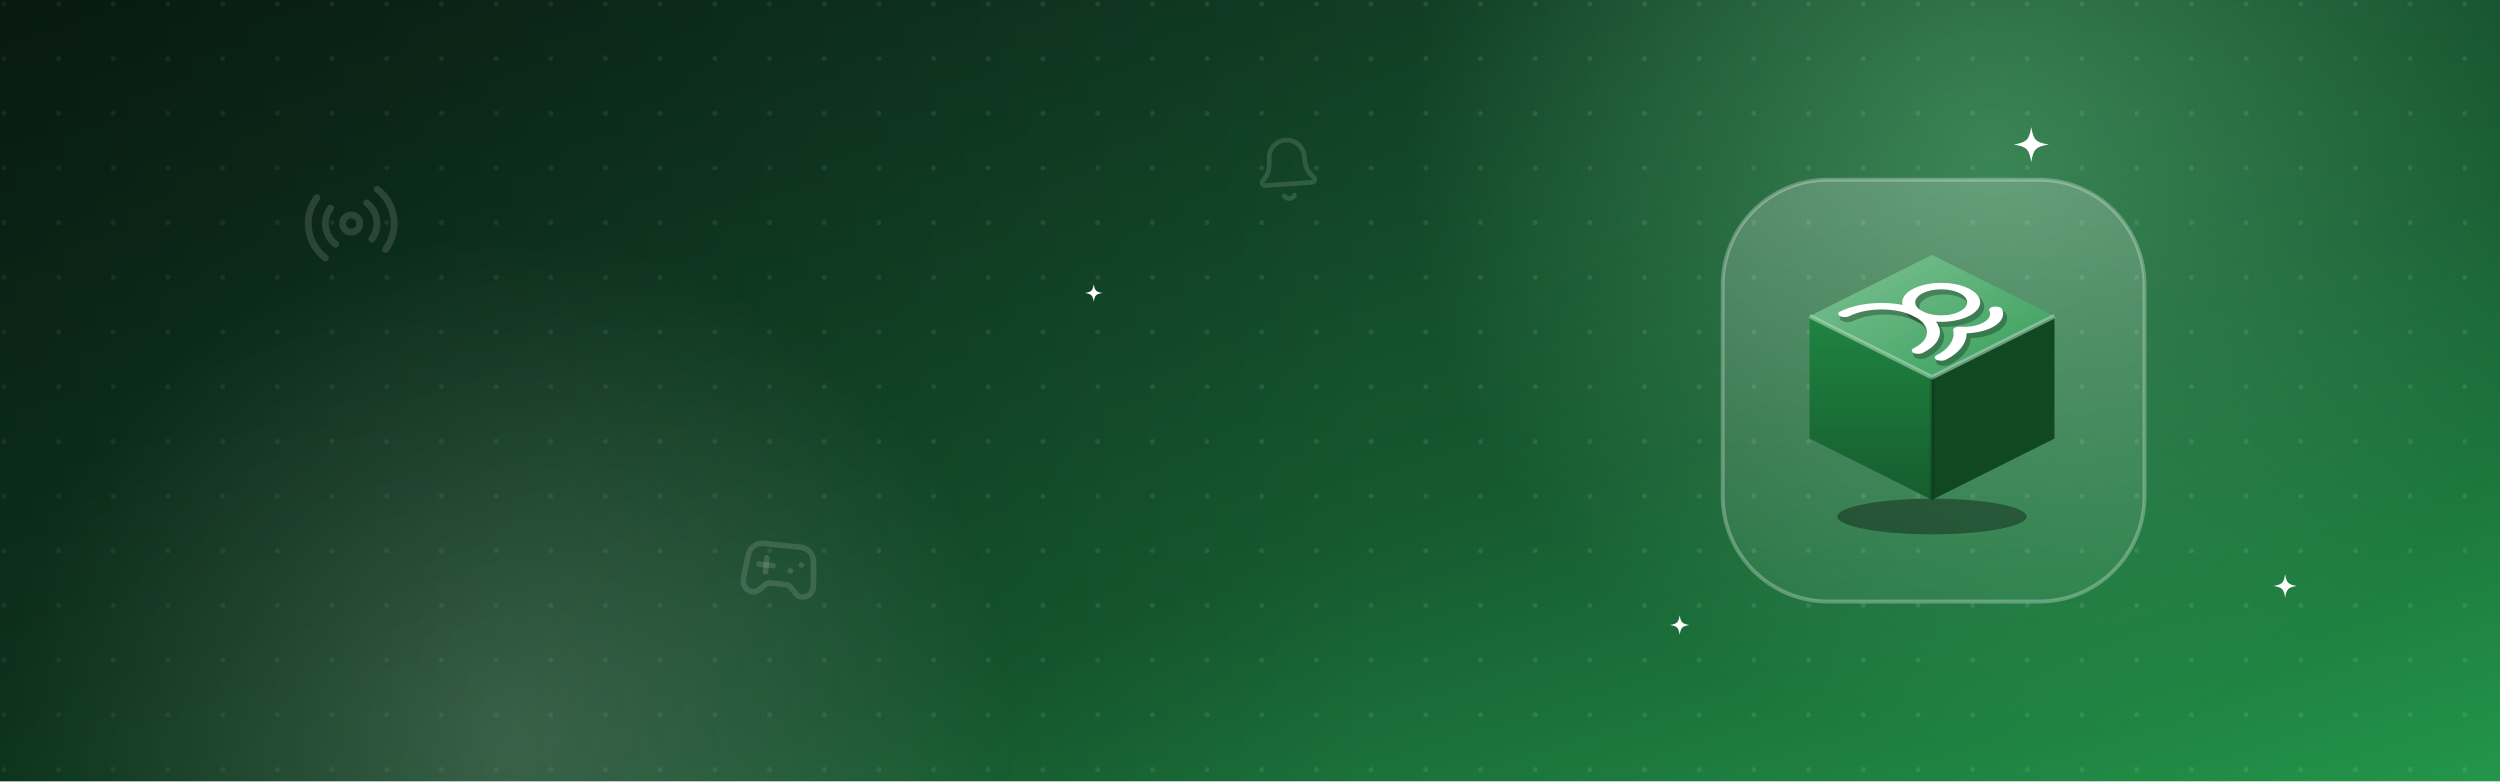
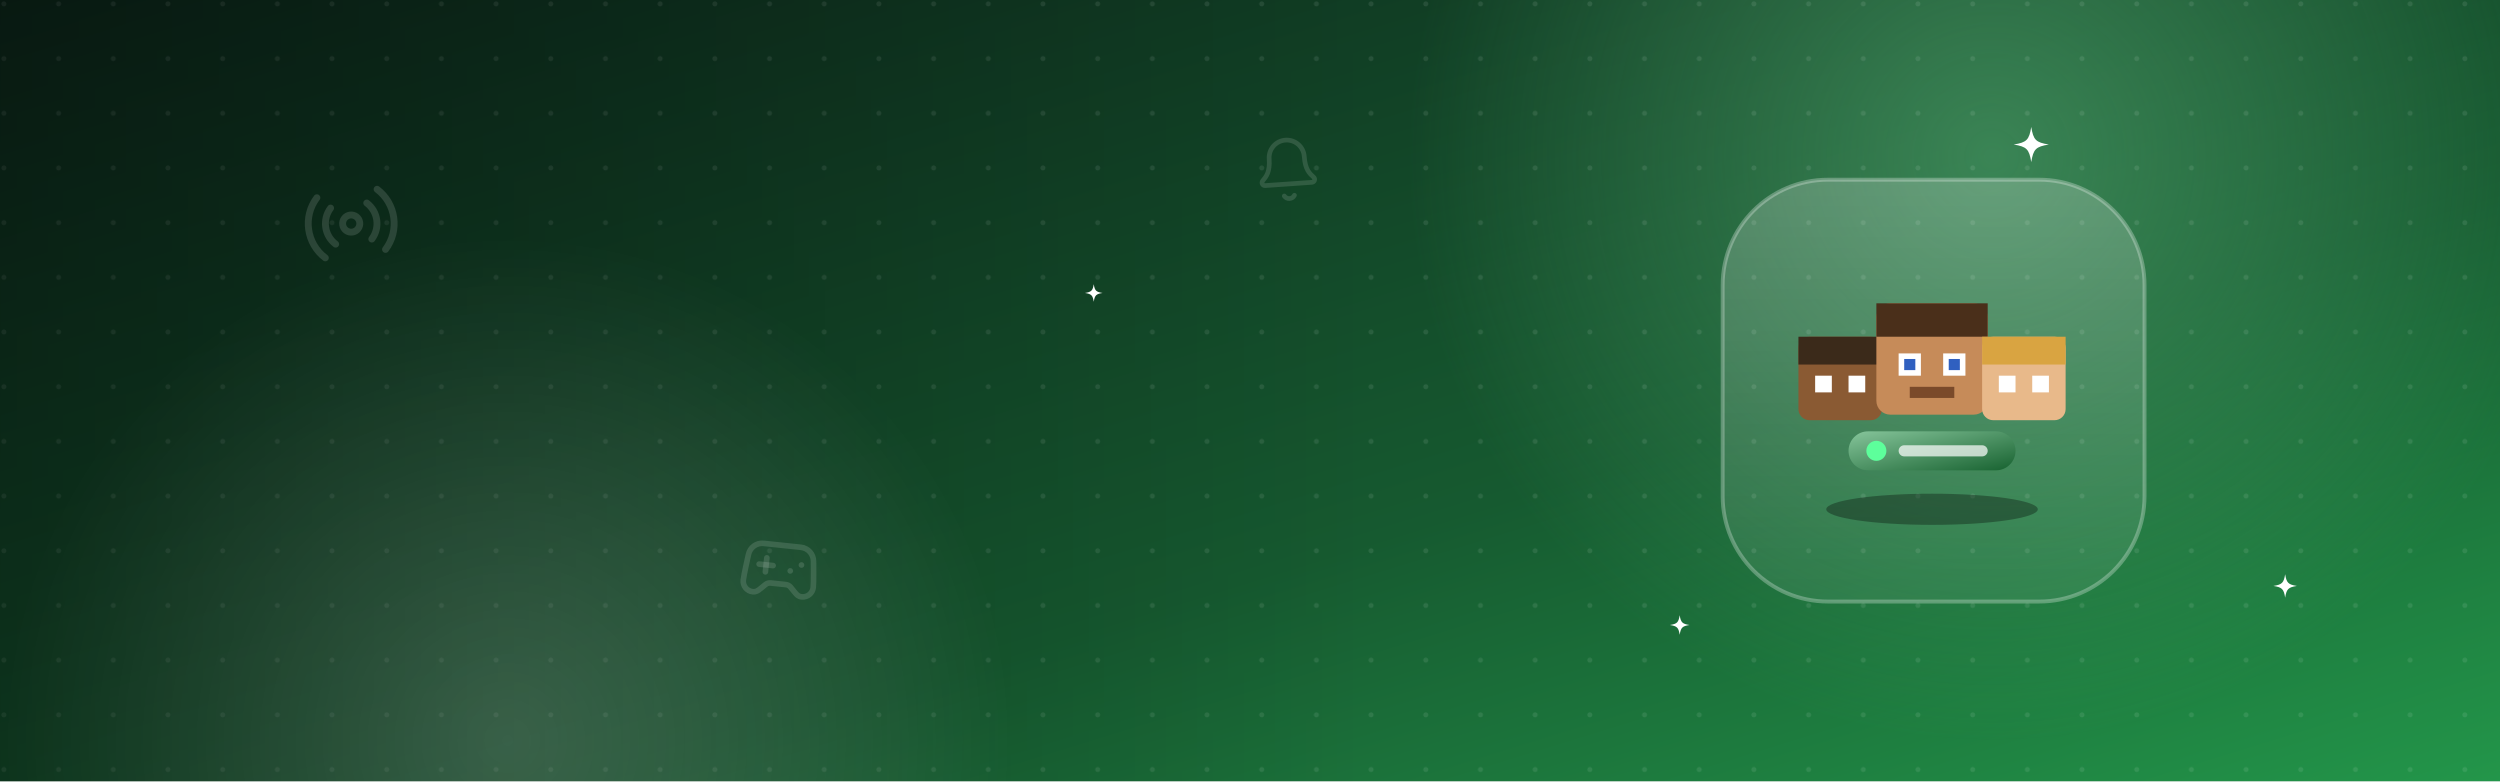
<svg xmlns="http://www.w3.org/2000/svg" viewBox="0 0 1280 400" role="img" aria-hidden="true">
  <defs>
    <linearGradient id="bg" x1="0" y1="0" x2="1" y2="1">
      <stop offset="0" stop-color="#0c261a" />
      <stop offset=".62" stop-color="#165a30" />
      <stop offset="1" stop-color="#23964a" />
    </linearGradient>
    <radialGradient id="o1">
      <stop offset="0" stop-color="#5ab077" stop-opacity=".55" />
      <stop offset="1" stop-color="#5ab077" stop-opacity="0" />
    </radialGradient>
    <radialGradient id="o2">
      <stop offset="0" stop-color="#ffffff" stop-opacity=".22" />
      <stop offset="1" stop-color="#ffffff" stop-opacity="0" />
    </radialGradient>
    <pattern id="dots" width="28" height="28" patternUnits="userSpaceOnUse">
      <circle cx="2" cy="2" r="1.3" fill="#ffffff" fill-opacity=".09" />
    </pattern>
    <linearGradient id="glass" x1="0" y1="0" x2="0" y2="1">
      <stop offset="0" stop-color="#ffffff" stop-opacity=".22" />
      <stop offset="1" stop-color="#ffffff" stop-opacity=".06" />
    </linearGradient>
    <linearGradient id="fade" x1="0" y1="0" x2="1" y2="0">
      <stop offset="0" stop-color="#000" stop-opacity=".35" />
      <stop offset=".55" stop-color="#000" stop-opacity="0" />
    </linearGradient>
-     <linearGradient id="bbt" x1="0" y1="0" x2="1" y2="1">
-       <stop offset="0" stop-color="#7fc296" />
-       <stop offset="1" stop-color="#359e58" />
+     <linearGradient id="bbm" x1="0" y1="0" x2="1" y2="1">
+       <stop offset="0" stop-color="#86c59b" />
+       <stop offset="1" stop-color="#176230" />
    </linearGradient>
-     <linearGradient id="bbl" x1="0" y1="0" x2="0" y2="1">
-       <stop offset="0" stop-color="#1f8441" />
-       <stop offset="1" stop-color="#165d2e" />
+     <linearGradient id="bbv" x1="0" y1="0" x2="0" y2="1">
+       <stop offset="0" stop-color="#86c59b" />
+       <stop offset="1" stop-color="#23964a" />
    </linearGradient>
-     <linearGradient id="bbsh" x1="0" y1="0" x2="1" y2="0">
+     <linearGradient id="bbw" x1="0" y1="0" x2="0" y2="1">
+       <stop offset="0" stop-color="#ffffff" />
+       <stop offset="1" stop-color="#dfe5ee" />
+     </linearGradient>
+     <linearGradient id="bbg" x1="0" y1="0" x2="0" y2="1">
+       <stop offset="0" stop-color="#ffe08a" />
+       <stop offset="1" stop-color="#f2a62b" />
+     </linearGradient>
+     <radialGradient id="bbh" cx=".3" cy=".25" r=".7">
+       <stop offset="0" stop-color="#fff" stop-opacity=".55" />
+       <stop offset="1" stop-color="#fff" stop-opacity="0" />
+     </radialGradient>
+     <linearGradient id="bbs" x1="0" y1="0" x2="1" y2="0">
      <stop offset="0" stop-color="#fff" stop-opacity="0" />
-       <stop offset=".5" stop-color="#fff" stop-opacity=".55" />
+       <stop offset=".5" stop-color="#fff" stop-opacity=".6" />
      <stop offset="1" stop-color="#fff" stop-opacity="0" />
    </linearGradient>
-     <clipPath id="bbc">
-       <path d="M32 10 L54 21 L32 32 L10 21 Z" />
-     </clipPath>
  </defs>
  <style>.b1,.b2,.f,.s,.k{transform-box:fill-box;transform-origin:50% 50%}
@keyframes b1{to{transform:translate(-90px,40px) scale(1.15)}}@keyframes b2{to{transform:translate(70px,-30px) scale(.9)}}
@keyframes f{0%,100%{transform:translateY(0)}50%{transform:translateY(-10px)}}
@keyframes s{0%,100%{opacity:.25;transform:scale(.5) rotate(0)}50%{opacity:.95;transform:scale(1) rotate(45deg)}}
@keyframes k{0%,100%{transform:translateY(0)}50%{transform:translateY(-6px)}}
.b1{animation:b1 16s ease-in-out infinite alternate}.b2{animation:b2 19s ease-in-out infinite alternate}
.f{animation:f 9s ease-in-out infinite}.f1{animation-duration:11s;animation-delay:-3s}.f2{animation-duration:13s;animation-delay:-6s}
.s{animation:s 3.4s ease-in-out infinite}.k{animation:k 6s ease-in-out infinite}
- @media (prefers-reduced-motion:reduce){.b1,.b2,.f,.s,.k{animation:none!important}}.bbbob,.bbshadow{transform-box:fill-box;transform-origin:50% 50%}@keyframes bbb{0%,100%{transform:translateY(0)}50%{transform:translateY(-2.2px)}}@keyframes bbsd{0%,100%{transform:scaleX(1);opacity:.35}50%{transform:scaleX(.86);opacity:.22}}@keyframes bbs{0%,55%{transform:translateX(0)}100%{transform:translateX(78px)}}@keyframes bbg{0%,100%{opacity:.9}50%{opacity:1}}.bbbob{animation:bbb 4.2s ease-in-out infinite}.bbshadow{animation:bbsd 4.2s ease-in-out infinite}.bbshine{animation:bbs 5.5s ease-in-out infinite}.bbglow{animation:bbg 4.2s ease-in-out infinite}</style>
+ @media (prefers-reduced-motion:reduce){.b1,.b2,.f,.s,.k{animation:none!important}}.bbfl,.bbpu,.bbbl,.bbsp,.bbwg,.bbri,.bbsd,.bbpop{transform-box:fill-box;transform-origin:50% 50%}.bbgr{transform-box:fill-box;transform-origin:50% 100%}@keyframes bbfl{0%,100%{transform:translateY(0)}50%{transform:translateY(-2px)}}.bbfl{animation:bbfl 4.2s ease-in-out infinite}@keyframes bbsd{0%,100%{transform:scaleX(1);opacity:.32}50%{transform:scaleX(.85);opacity:.2}}.bbsd{animation:bbsd 4.2s ease-in-out infinite}@keyframes bbpu{0%,100%{opacity:.55}50%{opacity:1}}.bbpu{animation:bbpu 2.4s ease-in-out infinite}@keyframes bbbl{0%,44%,56%,100%{opacity:1}50%{opacity:.15}}.bbbl{animation:bbbl 3s steps(1,end) infinite}@keyframes bbsp{to{transform:rotate(360deg)}}.bbsp{animation:bbsp 14s linear infinite}@keyframes bbwg{0%,100%{transform:rotate(-6deg)}50%{transform:rotate(6deg)}}.bbwg{animation:bbwg 3.4s ease-in-out infinite}@keyframes bbri{0%{transform:translateY(2px);opacity:.7}100%{transform:translateY(-3.5px);opacity:1}}.bbri{animation:bbri 1.6s ease-in-out infinite alternate}@keyframes bbgr{0%,100%{transform:scaleY(.55)}50%{transform:scaleY(1)}}.bbgr{animation:bbgr 2.8s ease-in-out infinite}@keyframes bbpop{0%,100%{transform:scale(.9)}50%{transform:scale(1.08)}}.bbpop{animation:bbpop 2.6s ease-in-out infinite}@keyframes bbsh{0%,60%{transform:translateX(-30px)}100%{transform:translateX(70px)}}.bbsh{animation:bbsh 5s ease-in-out infinite}@keyframes bbdash{to{stroke-dashoffset:-40}}.bbdash{animation:bbdash 2.4s linear infinite}@keyframes bbsw{0%,100%{transform:rotate(-50deg)}50%{transform:rotate(35deg)}}</style>
  <rect width="1280" height="400" fill="url(#bg)" />
  <circle class="b1" cx="1020" cy="80" r="300" fill="url(#o1)" />
  <circle class="b2" cx="260" cy="380" r="260" fill="url(#o2)" />
  <rect width="1280" height="400" fill="url(#dots)" />
  <rect width="1280" height="400" fill="url(#fade)" />
  <g transform="translate(150 92) rotate(-8) scale(2.2)">
    <g class="f f0" fill="none" stroke="#ffffff" stroke-opacity=".13" stroke-width="1.6" stroke-linecap="round" stroke-linejoin="round">
      <path d="M16.247 7.761a6 6 0 0 1 0 8.478" />
      <path d="M19.075 4.933a10 10 0 0 1 0 14.134" />
      <path d="M4.925 19.067a10 10 0 0 1 0-14.134" />
      <path d="M7.753 16.239a6 6 0 0 1 0-8.478" />
      <circle cx="12" cy="12" r="2" />
    </g>
  </g>
  <g transform="translate(380 268) rotate(6) scale(1.8)">
    <g class="f f1" fill="none" stroke="#ffffff" stroke-opacity=".13" stroke-width="1.6" stroke-linecap="round" stroke-linejoin="round">
      <line x1="6" x2="10" y1="11" y2="11" />
      <line x1="8" x2="8" y1="9" y2="13" />
      <line x1="15" x2="15.01" y1="12" y2="12" />
      <line x1="18" x2="18.01" y1="10" y2="10" />
      <path d="M17.32 5H6.68a4 4 0 0 0-3.978 3.59c-.006.052-.01.101-.017.152C2.604 9.416 2 14.456 2 16a3 3 0 0 0 3 3c1 0 1.5-.5 2-1l1.414-1.414A2 2 0 0 1 9.828 16h4.344a2 2 0 0 1 1.414.586L17 18c.5.5 1 1 2 1a3 3 0 0 0 3-3c0-1.545-.604-6.584-.685-7.258-.007-.05-.011-.1-.017-.151A4 4 0 0 0 17.32 5z" />
    </g>
  </g>
  <g transform="translate(640 70) rotate(-4) scale(1.5)">
    <g class="f f2" fill="none" stroke="#ffffff" stroke-opacity=".13" stroke-width="1.6" stroke-linecap="round" stroke-linejoin="round">
      <path d="M10.268 21a2 2 0 0 0 3.464 0" />
      <path d="M3.262 15.326A1 1 0 0 0 4 17h16a1 1 0 0 0 .74-1.673C19.41 13.956 18 12.499 18 8A6 6 0 0 0 6 8c0 4.499-1.411 5.956-2.738 7.326" />
    </g>
  </g>
  <g class="k">
    <rect x="882" y="92" width="216" height="216" rx="54" fill="url(#glass)" stroke="#ffffff" stroke-opacity=".28" stroke-width="2" />
-     <g transform="translate(898 102) scale(2.85)">
-       <g class="bbbob">
-         <ellipse cx="32" cy="57" rx="17" ry="3.2" fill="#000" opacity=".35" class="bbshadow" />
-         <path d="M10 21 L32 32 V54 L10 43 Z" fill="url(#bbl)" />
-         <path d="M54 21 L32 32 V54 L54 43 Z" fill="#114824" />
-         <path d="M32 10 L54 21 L32 32 L10 21 Z" fill="url(#bbt)" />
-         <path d="M10 21 L32 32 L54 21" fill="none" stroke="#b2dac0" stroke-opacity=".55" stroke-width=".8" stroke-linejoin="round" />
-         <path d="M32 32 V54" stroke="#000" stroke-opacity=".18" stroke-width=".8" />
-         <g clip-path="url(#bbc)">
-           <rect class="bbshine" x="-14" y="6" width="14" height="30" fill="url(#bbsh)" transform="skewX(-25)" />
+     <g transform="translate(898 104) scale(2.85)">
+       <ellipse class="bbsd" cx="32" cy="55" rx="19" ry="2.8" fill="#000" opacity=".32" />
+       <g class="bbfl">
+         <g class="bbri" style="animation-duration:3.6s">
+           <rect x="8" y="24" width="15" height="15" rx="2" fill="#8a5a33" />
+           <rect x="8" y="24" width="15" height="5" fill="#3b2a1a" />
+           <rect x="11" y="31" width="3" height="3" fill="#fff" />
+           <rect x="17" y="31" width="3" height="3" fill="#fff" />
        </g>
-         <g transform="translate(.5 .8)">
-           <g transform="matrix(0.825 0.4125 -0.825 0.4125 32 11.100)" fill="none" stroke="#000" stroke-opacity=".28" stroke-width="2.4" stroke-linecap="round" stroke-linejoin="round">
-             <path d="M18 21a8 8 0 0 0-16 0" />
-             <circle cx="10" cy="8" r="5" />
-             <path d="M22 20c0-3.37-2-6.5-4-8a5 5 0 0 0-.45-8.3" />
-           </g>
+         <rect x="22" y="18" width="20" height="20" rx="2.5" fill="#c68b59" />
+         <rect x="22" y="18" width="20" height="6" fill="#4a2f1a" />
+         <rect x="26" y="27" width="4" height="4" fill="#fff" />
+         <rect x="34" y="27" width="4" height="4" fill="#fff" />
+         <rect x="27" y="28" width="2" height="2" fill="#3060c0" />
+         <rect x="35" y="28" width="2" height="2" fill="#3060c0" />
+         <rect x="28" y="33" width="8" height="2" fill="#7a4a2a" />
+         <g class="bbri" style="animation-duration:3.6s;animation-delay:1.8s">
+           <rect x="41" y="24" width="15" height="15" rx="2" fill="#e8b98a" />
+           <rect x="41" y="24" width="15" height="5" fill="#d9a441" />
+           <rect x="44" y="31" width="3" height="3" fill="#fff" />
+           <rect x="50" y="31" width="3" height="3" fill="#fff" />
        </g>
-         <g class="bbglow" transform="matrix(0.825 0.4125 -0.825 0.4125 32 11.100)" fill="none" stroke="#fff" stroke-width="2" stroke-linecap="round" stroke-linejoin="round">
-           <path d="M18 21a8 8 0 0 0-16 0" />
-           <circle cx="10" cy="8" r="5" />
-           <path d="M22 20c0-3.37-2-6.5-4-8a5 5 0 0 0-.45-8.3" />
-         </g>
+         <rect x="17" y="41" width="30" height="7" rx="3.5" fill="url(#bbm)" />
+         <circle class="bbbl" cx="22" cy="44.5" r="1.8" fill="#5dff9b" />
+         <rect x="26" y="43.5" width="16" height="2" rx="1" fill="#fff" opacity=".7" />
      </g>
    </g>
  </g>
  <g transform="translate(1040 74) scale(0.9)">
    <path class="s" style="animation-delay:0s" d="M0 -10 C1.2 -2.6 2.6 -1.2 10 0 C2.6 1.2 1.2 2.6 0 10 C-1.2 2.6 -2.6 1.2 -10 0 C-2.6 -1.2 -1.2 -2.6 0 -10Z" fill="#ffffff" />
  </g>
  <g transform="translate(1170 300) scale(0.6)">
    <path class="s" style="animation-delay:1.1s" d="M0 -10 C1.2 -2.6 2.6 -1.2 10 0 C2.6 1.2 1.2 2.6 0 10 C-1.2 2.6 -2.6 1.2 -10 0 C-2.6 -1.2 -1.2 -2.6 0 -10Z" fill="#ffffff" />
  </g>
  <g transform="translate(860 320) scale(0.5)">
    <path class="s" style="animation-delay:2.2s" d="M0 -10 C1.2 -2.6 2.6 -1.2 10 0 C2.6 1.2 1.2 2.6 0 10 C-1.2 2.6 -2.6 1.2 -10 0 C-2.6 -1.2 -1.2 -2.6 0 -10Z" fill="#ffffff" />
  </g>
  <g transform="translate(560 150) scale(0.45)">
    <path class="s" style="animation-delay:0.6s" d="M0 -10 C1.2 -2.6 2.6 -1.2 10 0 C2.6 1.2 1.2 2.6 0 10 C-1.2 2.6 -2.6 1.2 -10 0 C-2.6 -1.2 -1.2 -2.6 0 -10Z" fill="#ffffff" />
  </g>
</svg>
